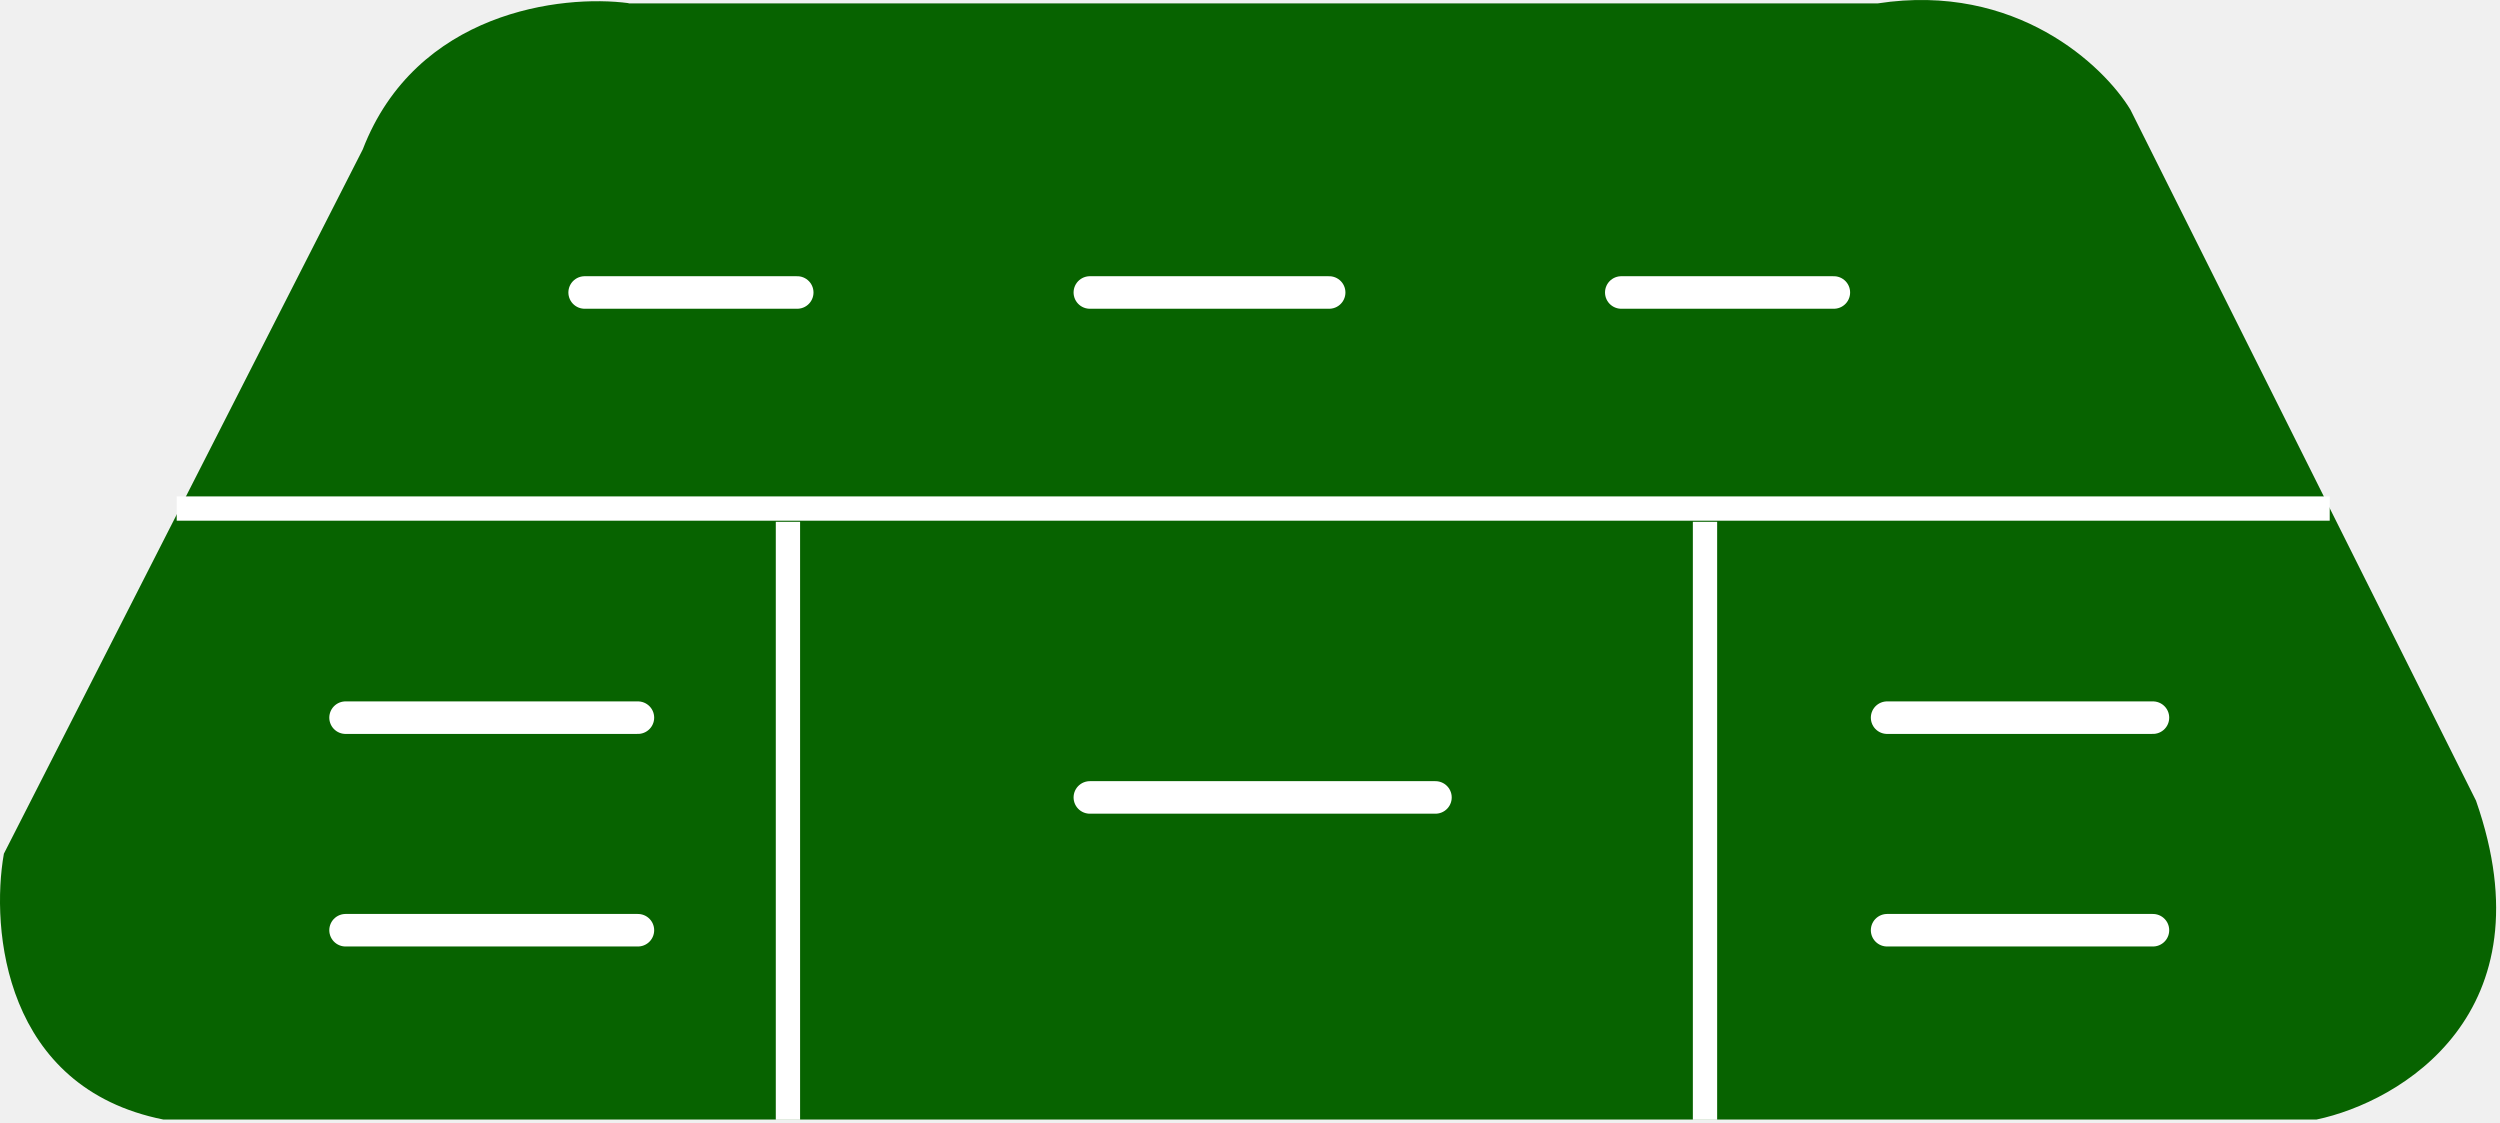
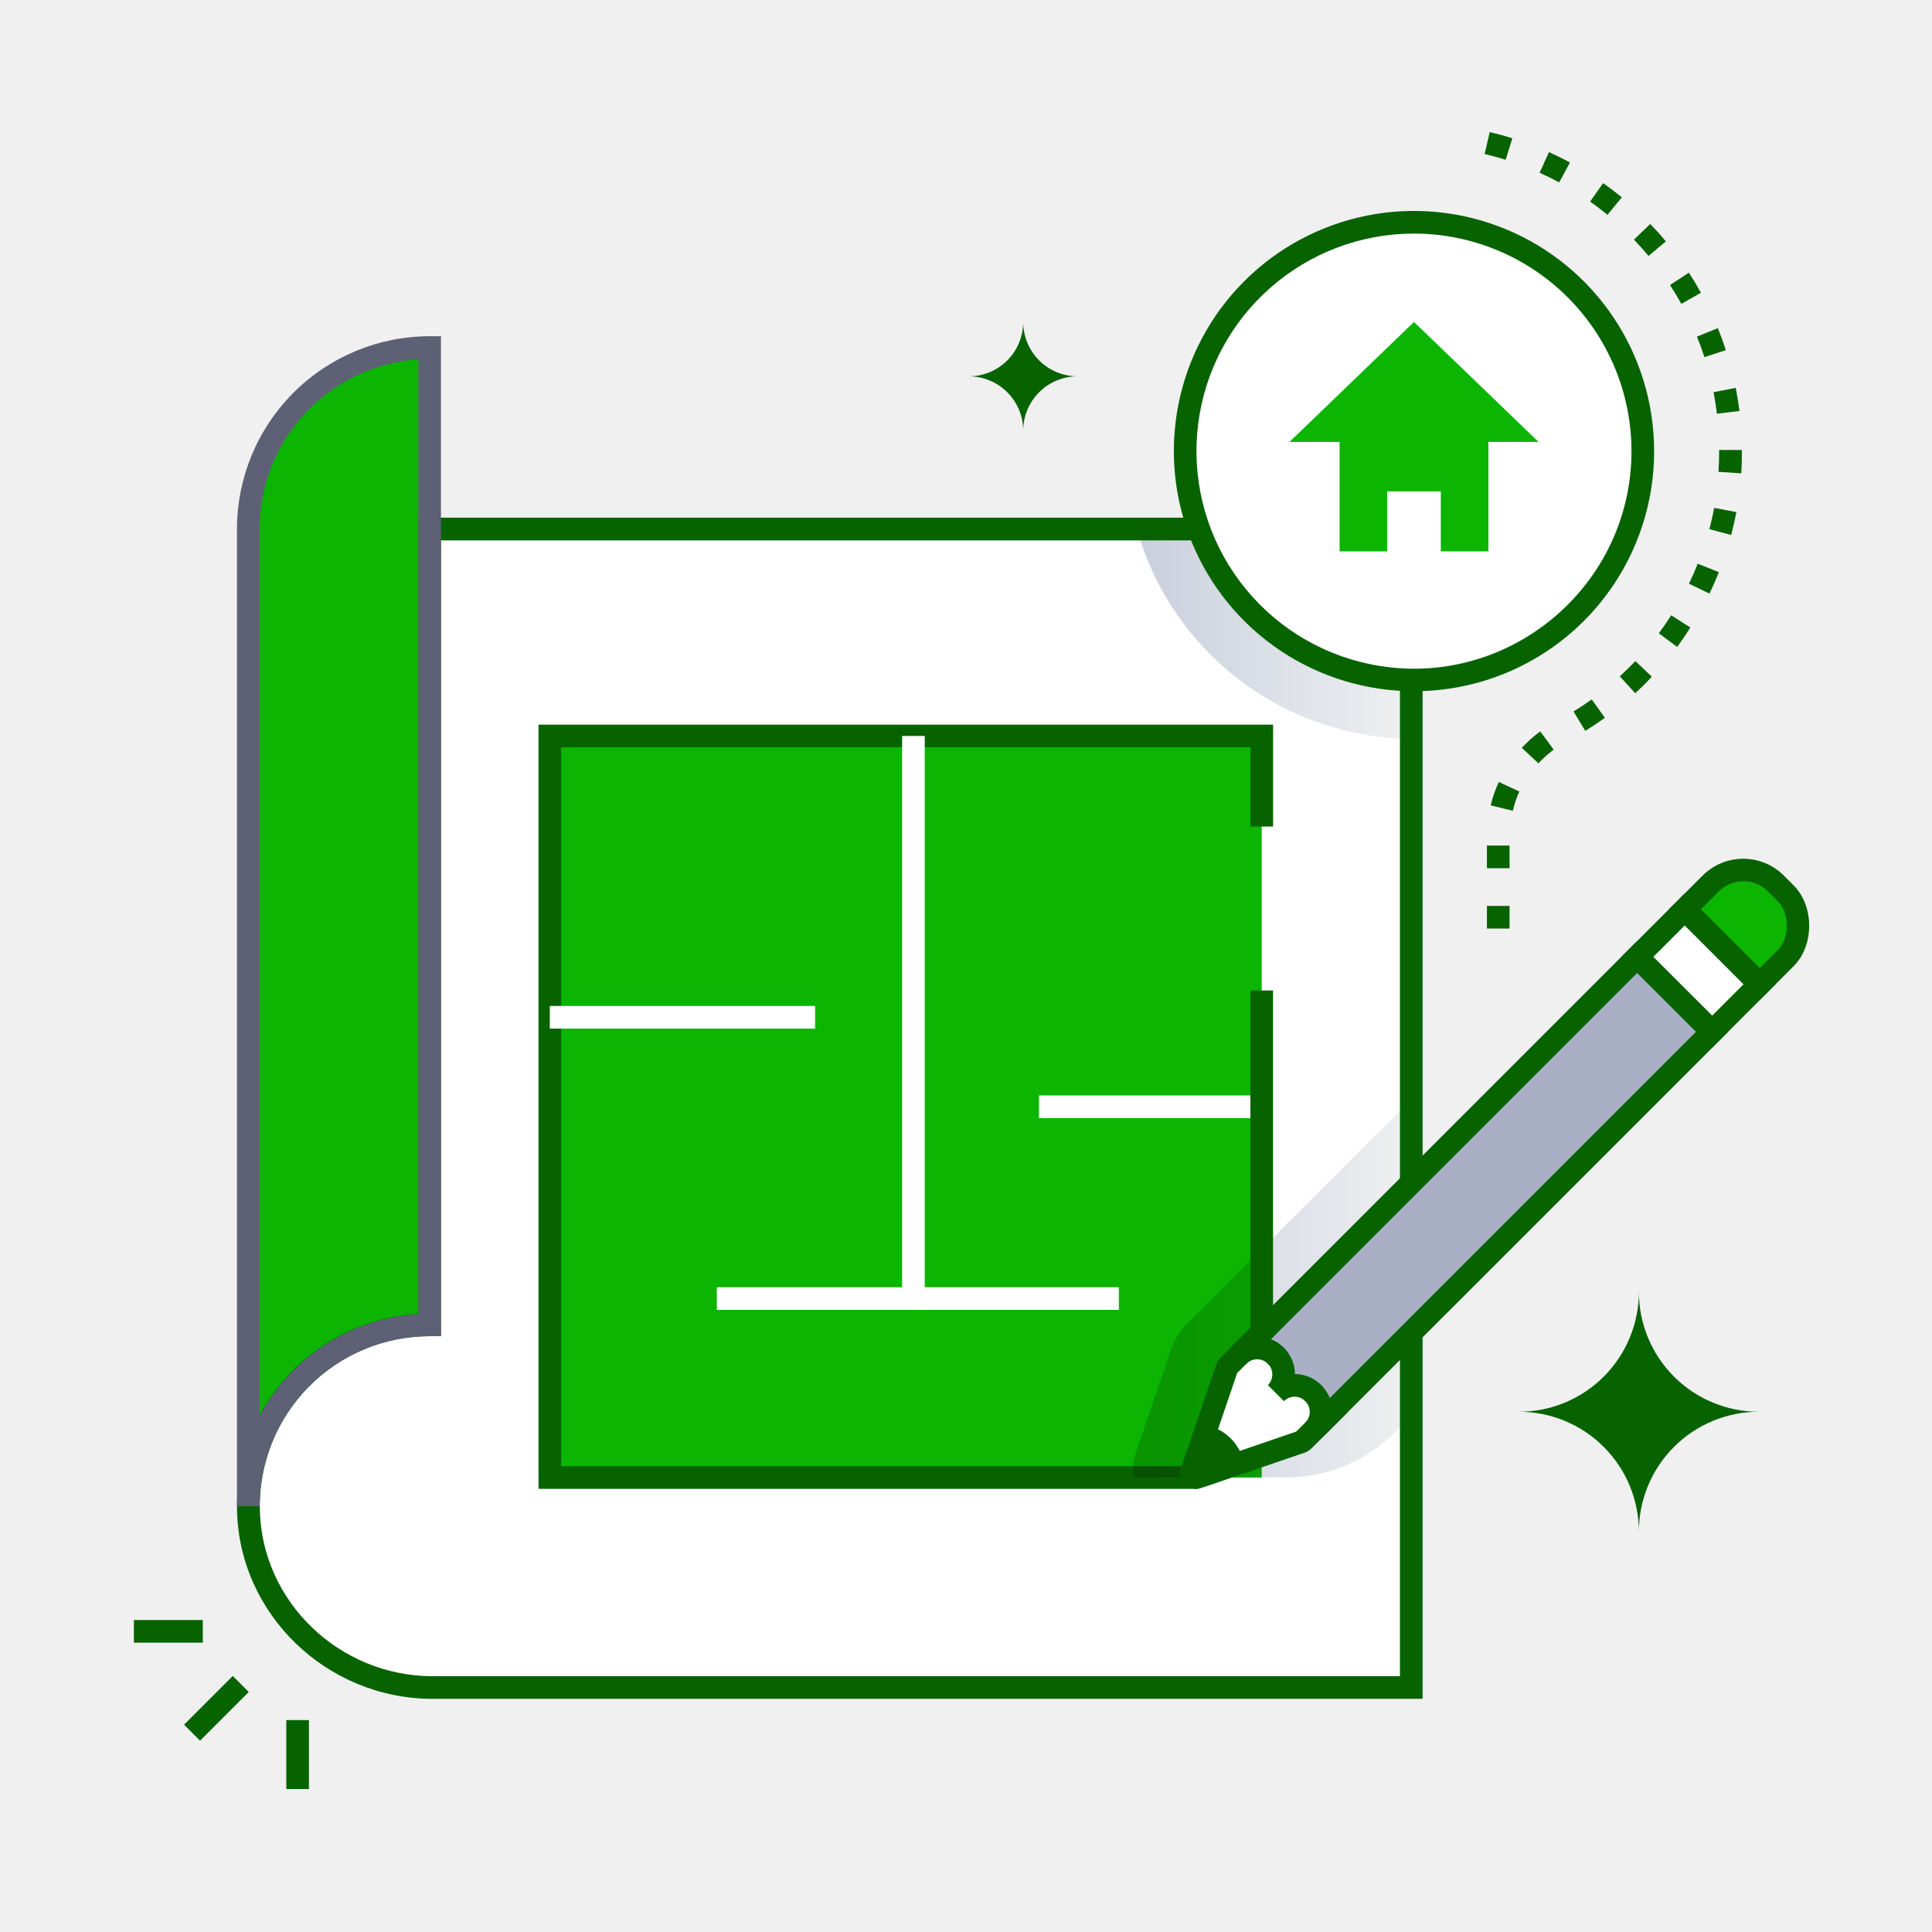
- <svg xmlns="http://www.w3.org/2000/svg" width="176" height="79" viewBox="0 0 176 79" fill="none">
-   <path d="M44.254 0.238H132.198C141.924 -1.252 148.097 4.61 149.98 7.721L174.311 56.368C179.551 71.334 169.006 77.572 163.079 78.816H11.506C0.273 76.573 -0.66 65.406 0.273 60.101L25.538 10.521C29.288 0.795 39.571 -0.4 44.254 0.222V0.238Z" fill="#076300" />
-   <path d="M12.44 35.802H164.012" stroke="white" stroke-width="1.71" />
-   <path d="M55.471 36.736V78.833" stroke="white" stroke-width="1.71" />
-   <path d="M120.032 36.736V78.833" stroke="white" stroke-width="1.71" />
-   <path d="M76.725 56.139H101.056" stroke="white" stroke-width="2.29" stroke-linecap="round" />
-   <path d="M132.852 50.523H151.567" stroke="white" stroke-width="2.29" stroke-linecap="round" />
-   <path d="M24.327 50.523H44.909" stroke="white" stroke-width="2.29" stroke-linecap="round" />
-   <path d="M41.159 20.591H56.125" stroke="white" stroke-width="2.29" stroke-linecap="round" />
-   <path d="M114.138 20.591H129.103" stroke="white" stroke-width="2.29" stroke-linecap="round" />
-   <path d="M76.725 20.591H93.573" stroke="white" stroke-width="2.29" stroke-linecap="round" />
-   <path d="M132.852 65.488H151.567" stroke="white" stroke-width="2.29" stroke-linecap="round" />
-   <path d="M24.327 65.488H44.909" stroke="white" stroke-width="2.29" stroke-linecap="round" />
+ <svg xmlns="http://www.w3.org/2000/svg" width="512" height="512" viewBox="0 0 512 512" fill="none">
+   <path d="M402.53 374.13C410.961 374.13 419.047 377.479 425.009 383.441C430.971 389.403 434.32 397.489 434.32 405.92C434.319 401.745 435.14 397.611 436.737 393.753C438.334 389.895 440.676 386.39 443.628 383.438C446.58 380.486 450.085 378.144 453.943 376.547C457.8 374.95 461.935 374.129 466.11 374.13C461.935 374.13 457.801 373.308 453.944 371.71C450.088 370.113 446.583 367.771 443.631 364.819C440.679 361.867 438.337 358.363 436.74 354.506C435.142 350.649 434.32 346.515 434.32 342.34C434.32 350.771 430.971 358.857 425.009 364.819C419.047 370.781 410.961 374.13 402.53 374.13Z" fill="#076300" />
+   <path d="M374 140.2V447.2H114.65C88.29 447.2 66.24 426.32 65.81 399.97C65.693 393.589 66.85 387.248 69.213 381.319C71.576 375.39 75.097 369.992 79.571 365.441C84.046 360.889 89.383 357.276 95.27 354.812C101.158 352.347 107.478 351.082 113.86 351.09V140.2H374Z" fill="#F5F5F5" />
+   <path d="M374 140.2V447.2H114.65C88.29 447.2 66.24 426.31 65.8 399.96C65.692 393.58 66.856 387.243 69.223 381.318C71.59 375.393 75.113 369.998 79.586 365.448C84.06 360.898 89.394 357.285 95.278 354.818C101.163 352.351 107.479 351.08 113.86 351.08V140.2H374Z" fill="white" />
+   <path d="M334.37 195.04H145.7V391.56H334.37V195.04Z" fill="#0BB501" />
+   <path d="M317.4 394.56H142.71V192.04H337.38V219.04H331.38V198.04H148.71V388.56H317.4V394.56Z" fill="#076300" />
+   <path d="M245.07 347.13H189.97V341.13H239.07V195.04H245.07V347.13Z" fill="white" />
+   <path d="M216.01 266.59H145.7V272.59H216.01V266.59Z" fill="white" />
+   <path d="M334.38 290.3H275.33V296.3H334.38V290.3Z" fill="white" />
+   <path d="M296.51 341.13H242.07V347.13H296.51V341.13Z" fill="white" />
+   <g style="mix-blend-mode:multiply">
+     <path d="M374 291.43V375.3L369.77 379.53C362.058 387.219 351.61 391.535 340.72 391.53H300.22C300.047 389.261 300.34 386.981 301.08 384.83L310.34 357.62C311.221 355.043 312.682 352.703 314.61 350.78C325.69 339.7 313.35 352 374 291.43Z" fill="url(#paint0_linear_18_356)" />
+     <path style="mix-blend-mode:multiply" d="M374 140.2V195.8C357.495 195.656 341.483 190.157 328.373 180.131C315.262 170.104 305.761 156.091 301.3 140.2H374Z" fill="url(#paint1_linear_18_356)" />
+   </g>
+   <path d="M400.05 246.08H394.05V240.08H400.05V246.08ZM400.05 230.08H394.05V224.08H400.05V230.08ZM400.87 214.85L395.04 213.43C395.555 211.298 396.279 209.221 397.2 207.23L402.65 209.75C401.903 211.388 401.32 213.097 400.91 214.85H400.87ZM407.68 202.27L403.29 198.18C404.78 196.58 406.417 195.124 408.18 193.83L411.74 198.66C410.289 199.733 408.943 200.942 407.72 202.27H407.68ZM420.1 193.67L417 188.55C418.63 187.55 420.25 186.47 421.82 185.35L425.32 190.23C423.63 191.43 421.89 192.59 420.14 193.67H420.1ZM433.31 183.67L429.26 179.24C430.68 177.95 432.07 176.58 433.39 175.19L437.75 179.32C436.36 180.86 434.87 182.32 433.35 183.71L433.31 183.67ZM444.41 171.4L439.6 167.82C440.75 166.27 441.86 164.67 442.89 163.06L447.95 166.29C446.88 168.06 445.69 169.78 444.45 171.44L444.41 171.4ZM453 157.3L447.59 154.69C448.43 152.95 449.21 151.17 449.92 149.39L455.5 151.61C454.78 153.52 453.94 155.43 453 157.3ZM458.74 141.77L453 140.24C453.49 138.38 453.92 136.48 454.28 134.6L460.17 135.71C459.76 137.73 459.3 139.77 458.78 141.77H458.74ZM461.41 125.44L455.41 125.04C455.55 122.9 455.59 121.12 455.59 119.25H461.59C461.64 121.28 461.6 123.19 461.45 125.44H461.41ZM455 109.64C454.77 107.73 454.47 105.81 454.1 103.93L459.99 102.78C460.38 104.78 460.71 106.86 460.99 108.91L455 109.64ZM451.69 94.64C451.1 92.82 450.43 90.99 449.69 89.21L455.25 86.96C456.02 88.87 456.74 90.83 457.37 92.79L451.69 94.64ZM445.57 80.53C444.63 78.84 443.63 77.17 442.57 75.53L447.57 72.26C448.69 73.98 449.77 75.77 450.77 77.58L445.57 80.53ZM436.87 67.82C435.64 66.34 434.34 64.89 433.01 63.51L437.33 59.35C438.76 60.83 440.15 62.35 441.47 63.97L436.87 67.82ZM426 56.93C424.51 55.71 423 54.54 421.39 53.43L424.85 48.53C426.54 49.72 428.2 50.98 429.8 52.29L426 56.93ZM413.2 48.34C411.51 47.43 409.77 46.57 408.02 45.78L410.49 40.31C412.37 41.16 414.24 42.08 416.06 43.07L413.2 48.34ZM399.01 42.34C397.19 41.77 395.31 41.25 393.44 40.81L394.79 35C396.79 35.48 398.79 36 400.79 36.65L399.01 42.34Z" fill="#076300" />
+   <path d="M113.86 92.14C101.114 92.14 88.889 97.203 79.876 106.216C70.864 115.229 65.8 127.454 65.8 140.2V399.2C65.8 386.454 70.864 374.229 79.876 365.216C88.889 356.203 101.114 351.14 113.86 351.14V92.14Z" fill="#0BB501" />
+   <path d="M377 450.21H114.65C86.52 450.21 63.27 427.7 62.81 400.03C62.571 386.855 67.44 374.1 76.398 364.436C85.355 354.772 97.705 348.95 110.86 348.19V137.19H377V450.21ZM113.86 354.1C107.88 354.099 101.96 355.29 96.445 357.603C90.931 359.916 85.933 363.305 81.743 367.572C77.553 371.839 74.256 376.898 72.044 382.454C69.832 388.01 68.75 393.951 68.86 399.93C69.26 424.35 89.86 444.21 114.7 444.21H371V143.21H116.86V354.1H113.86Z" fill="#076300" />
+   <path d="M68.8 399.16H62.8C62.8 133.16 62.8 140.5 62.8 140.16C62.816 126.623 68.201 113.645 77.773 104.073C87.345 94.501 100.323 89.116 113.86 89.1H116.86V140.2V354.1H113.86C101.913 354.113 90.46 358.865 82.012 367.312C73.565 375.76 68.813 387.214 68.8 399.16ZM110.86 95.24C99.451 96.013 88.762 101.09 80.954 109.444C73.146 117.798 68.802 128.805 68.8 140.24C68.8 140.51 68.8 133.49 68.8 375.24C72.913 367.516 78.941 360.977 86.305 356.249C93.67 351.522 102.124 348.764 110.86 348.24V95.24Z" fill="#5E6175" />
+   <path d="M374.72 180.18C408.211 180.18 435.36 153.03 435.36 119.54C435.36 86.049 408.211 58.9 374.72 58.9C341.229 58.9 314.08 86.049 314.08 119.54C314.08 153.03 341.229 180.18 374.72 180.18Z" fill="white" />
+   <path d="M374.72 183.18C362.133 183.18 349.829 179.448 339.364 172.455C328.898 165.462 320.741 155.523 315.924 143.894C311.108 132.265 309.847 119.469 312.303 107.124C314.758 94.779 320.819 83.44 329.72 74.54C338.62 65.639 349.959 59.578 362.304 57.123C374.649 54.667 387.445 55.928 399.074 60.744C410.703 65.561 420.642 73.718 427.635 84.183C434.628 94.649 438.36 106.953 438.36 119.54C438.369 127.9 436.729 136.179 433.534 143.905C430.339 151.63 425.652 158.649 419.741 164.561C413.829 170.472 406.81 175.159 399.085 178.354C391.36 181.549 383.08 183.189 374.72 183.18ZM374.72 61.9C360.668 61.901 347.1 67.035 336.567 76.336C326.033 85.638 319.26 98.466 317.519 112.41C315.779 126.354 319.192 140.453 327.116 152.058C335.039 163.663 346.929 171.975 360.55 175.43C397.36 184.69 432.36 156.66 432.36 119.54C432.344 104.258 426.266 89.606 415.46 78.8C404.654 67.994 390.002 61.916 374.72 61.9Z" fill="#076300" />
+   <path d="M374.72 85.32L341.72 117.12H355V146.12H367.61V130.22H381.83V146.12H394.44V117.12H407.74L374.72 85.32Z" fill="#0BB501" />
+   <path d="M333.17 354.32C324.93 362.55 325.32 362.05 325.11 362.67L315.82 389.93C315.758 390.117 315.742 390.315 315.772 390.509C315.802 390.704 315.877 390.888 315.993 391.047C316.108 391.206 316.259 391.336 316.434 391.425C316.61 391.514 316.803 391.561 317 391.56C317.3 391.56 316.6 391.77 326 388.56C346.41 381.56 345 382.14 345.48 381.66L353 374.15L333.17 354.32Z" fill="#DEE1EC" />
+   <path d="M333.17 354.32C324.93 362.55 325.32 362.05 325.11 362.67L315.82 389.93C315.758 390.117 315.742 390.315 315.772 390.509C315.802 390.704 315.877 390.888 315.993 391.047C316.108 391.206 316.259 391.336 316.434 391.425C316.61 391.514 316.803 391.561 317 391.56C317.3 391.56 316.6 391.77 326 388.56C346.41 381.56 345 382.14 345.48 381.66L353 374.15L333.17 354.32Z" fill="#DEE1EC" />
+   <path d="M325.6 361.88C325.11 362.37 325.91 360.3 315.82 389.93C315.758 390.117 315.741 390.317 315.772 390.512C315.802 390.707 315.879 390.892 315.996 391.051C316.112 391.211 316.265 391.34 316.441 391.429C316.618 391.517 316.813 391.562 317.01 391.56C317.29 391.56 315.33 392.21 344.7 382.15C345.3 381.96 344.82 382.31 352.99 374.15L333.17 354.33L325.6 361.88Z" fill="white" />
+   <path d="M317 394.56C316.327 394.556 315.665 394.392 315.068 394.082C314.471 393.772 313.957 393.325 313.566 392.778C313.176 392.23 312.921 391.597 312.822 390.932C312.724 390.267 312.785 389.587 313 388.95L322.29 361.71C322.534 360.974 322.949 360.306 323.5 359.76L333.19 350.08L357.26 374.15L347.62 383.78C347.067 384.351 346.379 384.774 345.62 385.01C315.74 395.23 318 394.56 317 394.56ZM327.87 363.85L319.81 387.5L343.5 379.39L348.74 374.15L333.16 358.57L327.87 363.85Z" fill="#076300" />
+   <path d="M320 377.78L315.86 389.93C315.798 390.117 315.781 390.317 315.812 390.512C315.843 390.707 315.919 390.892 316.036 391.051C316.152 391.211 316.305 391.34 316.481 391.428C316.658 391.517 316.853 391.562 317.05 391.56C317.3 391.56 316.29 391.9 329.58 387.34C329.033 385.012 327.846 382.883 326.153 381.194C324.46 379.505 322.329 378.322 320 377.78Z" fill="#076300" />
+   <path d="M446.494 241.002L433.894 253.603L453.721 273.43L466.322 260.829L446.494 241.002Z" fill="white" />
+   <path d="M453.42 234.08L446.49 241L466.31 260.82L473.24 253.9C477.63 249.51 477.6 241.06 473.24 236.7L470.61 234.08C468.326 231.809 465.236 230.534 462.015 230.534C458.794 230.534 455.704 231.809 453.42 234.08Z" fill="#0BB501" />
+   <path d="M433.89 253.6L328.22 359.28C329.534 357.966 331.316 357.228 333.175 357.228C335.033 357.228 336.816 357.966 338.13 359.28C339.444 360.594 340.182 362.377 340.182 364.235C340.182 366.094 339.444 367.876 338.13 369.19C339.445 367.875 341.23 367.136 343.09 367.136C344.95 367.136 346.734 367.875 348.05 369.19C349.365 370.506 350.104 372.29 350.104 374.15C350.104 376.01 349.365 377.795 348.05 379.11L453.72 273.43L433.89 253.6Z" fill="#A9AFC4" />
+   <path d="M453.72 277.67L429.65 253.6L446.49 236.76L470.56 260.83L453.72 277.67ZM438.13 253.6L453.72 269.18L462.07 260.83L446.49 245.24L438.13 253.6Z" fill="#076300" />
+   <path d="M466.31 265.07L442.25 241L451.25 232C454.1 229.166 457.956 227.575 461.975 227.575C465.994 227.575 469.85 229.166 472.7 232L475.32 234.62C480.83 240.13 480.83 250.55 475.32 256.06L466.31 265.07ZM450.73 241L466.31 256.58L471.12 251.78C474.33 248.57 474.33 242.03 471.12 238.83L468.49 236.2C466.767 234.493 464.44 233.536 462.015 233.536C459.59 233.536 457.263 234.493 455.54 236.2L450.73 241Z" fill="#076300" />
+   <path d="M350.17 381.23L345.92 377C346.293 376.628 346.589 376.186 346.791 375.699C346.993 375.212 347.097 374.691 347.098 374.164C347.098 373.637 346.995 373.115 346.794 372.628C346.592 372.141 346.297 371.698 345.925 371.325C345.553 370.952 345.111 370.656 344.624 370.454C344.137 370.252 343.615 370.148 343.089 370.147C342.562 370.147 342.04 370.25 341.553 370.451C341.066 370.653 340.623 370.948 340.25 371.32L336 367.07C336.752 366.318 337.174 365.298 337.174 364.235C337.174 363.172 336.752 362.152 336 361.4C335.248 360.648 334.228 360.226 333.165 360.226C332.102 360.226 331.082 360.648 330.33 361.4L326.09 357.16L433.88 249.36L458 273.43L350.17 381.23ZM343.17 364.14C345.168 364.157 347.115 364.772 348.76 365.905C350.405 367.039 351.673 368.639 352.4 370.5L449.47 273.43L433.88 257.85L336.81 354.92C338.671 355.645 340.273 356.911 341.408 358.554C342.543 360.197 343.16 362.143 343.18 364.14H343.17Z" fill="#076300" />
+   <path d="M256.75 99.73C260.572 99.73 264.237 101.248 266.939 103.951C269.642 106.653 271.16 110.318 271.16 114.14C271.16 110.318 272.678 106.653 275.381 103.951C278.083 101.248 281.748 99.73 285.57 99.73C281.748 99.73 278.083 98.212 275.381 95.51C272.678 92.807 271.16 89.142 271.16 85.32C271.16 89.142 269.642 92.807 266.939 95.51C264.237 98.212 260.572 99.73 256.75 99.73Z" fill="#076300" />
+   <path d="M61.686 444.149L48.774 457.061L53.017 461.303L65.928 448.391L61.686 444.149Z" fill="#076300" />
+   <path d="M81.87 455.84H75.87V474.11H81.87V455.84Z" fill="#076300" />
+   <path d="M53.75 429.32H35.48V435.32H53.75V429.32Z" fill="#076300" />
+   <path d="M337.37 262.49H331.37V354.33H337.37V262.49Z" fill="#076300" />
+   <defs>
+     <linearGradient id="paint0_linear_18_356" x1="300.13" y1="341.49" x2="373.96" y2="341.49" gradientUnits="userSpaceOnUse">
+       <stop stop-color="#CACFDD" />
+       <stop offset="1" stop-color="#EEF0F1" />
+     </linearGradient>
+     <linearGradient id="paint1_linear_18_356" x1="301.26" y1="168" x2="373.96" y2="168" gradientUnits="userSpaceOnUse">
+       <stop stop-color="#CACFDD" />
+       <stop offset="1" stop-color="#EEF0F1" />
+     </linearGradient>
+   </defs>
</svg>
